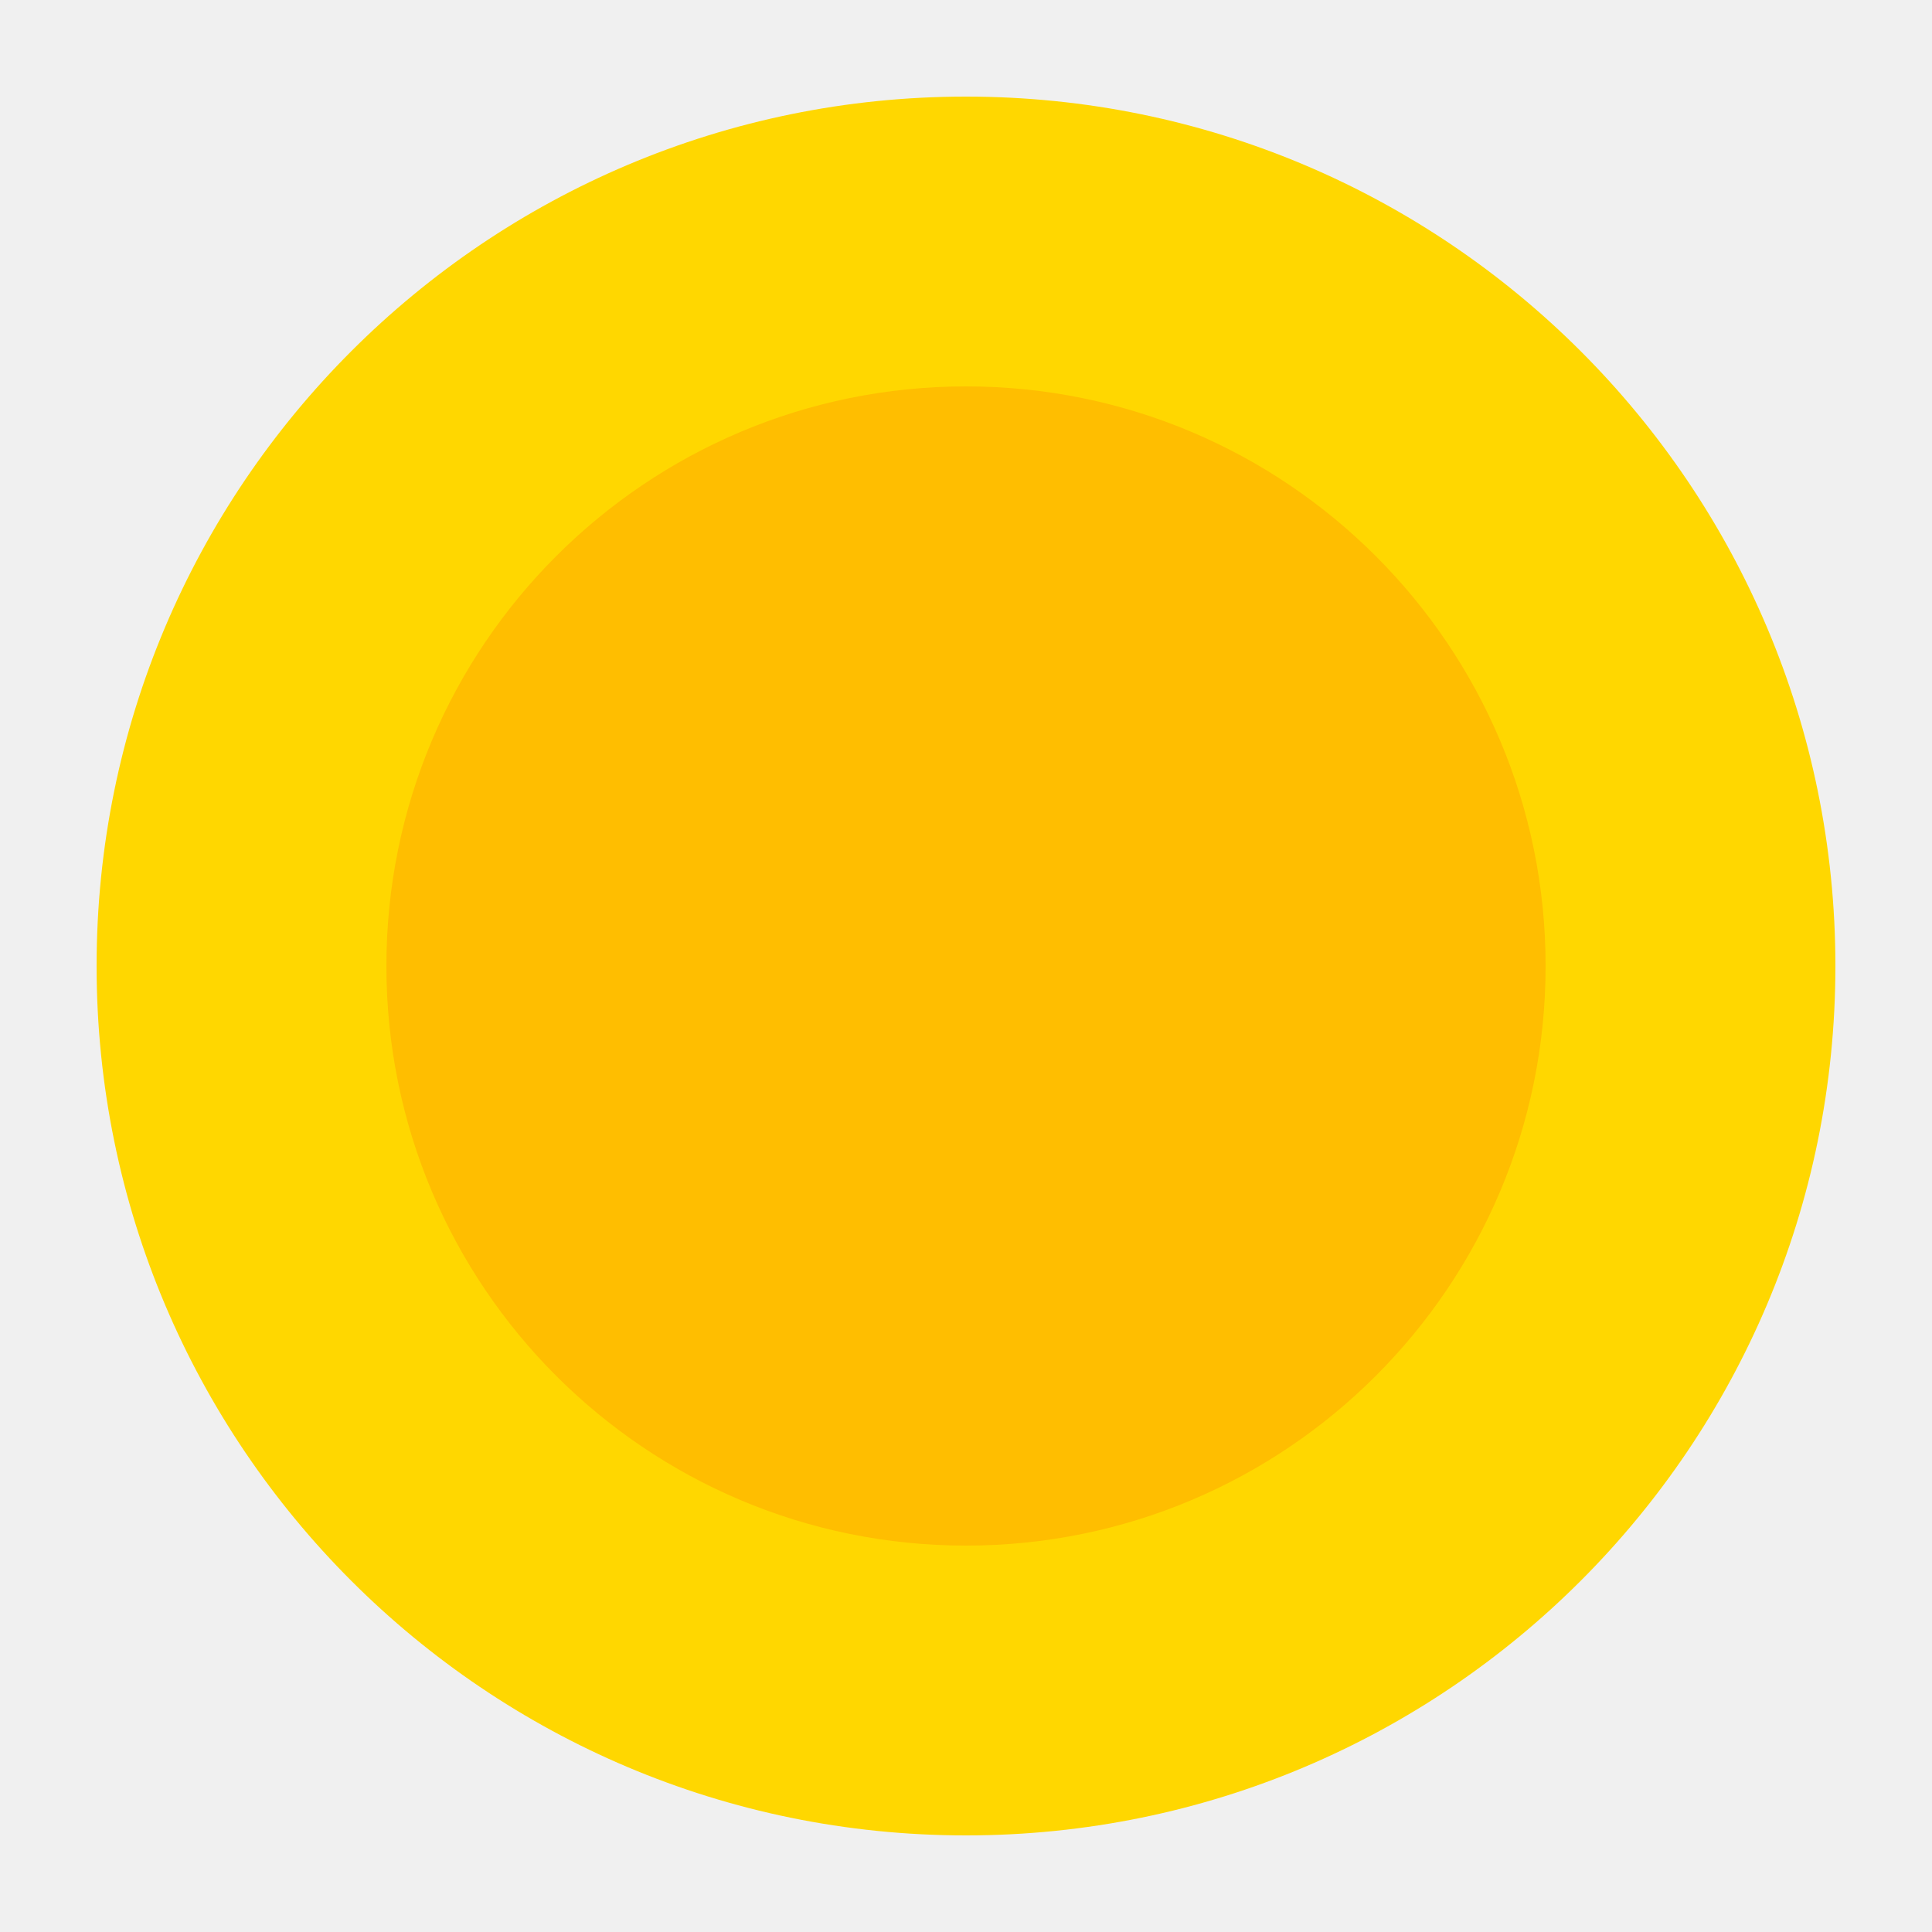
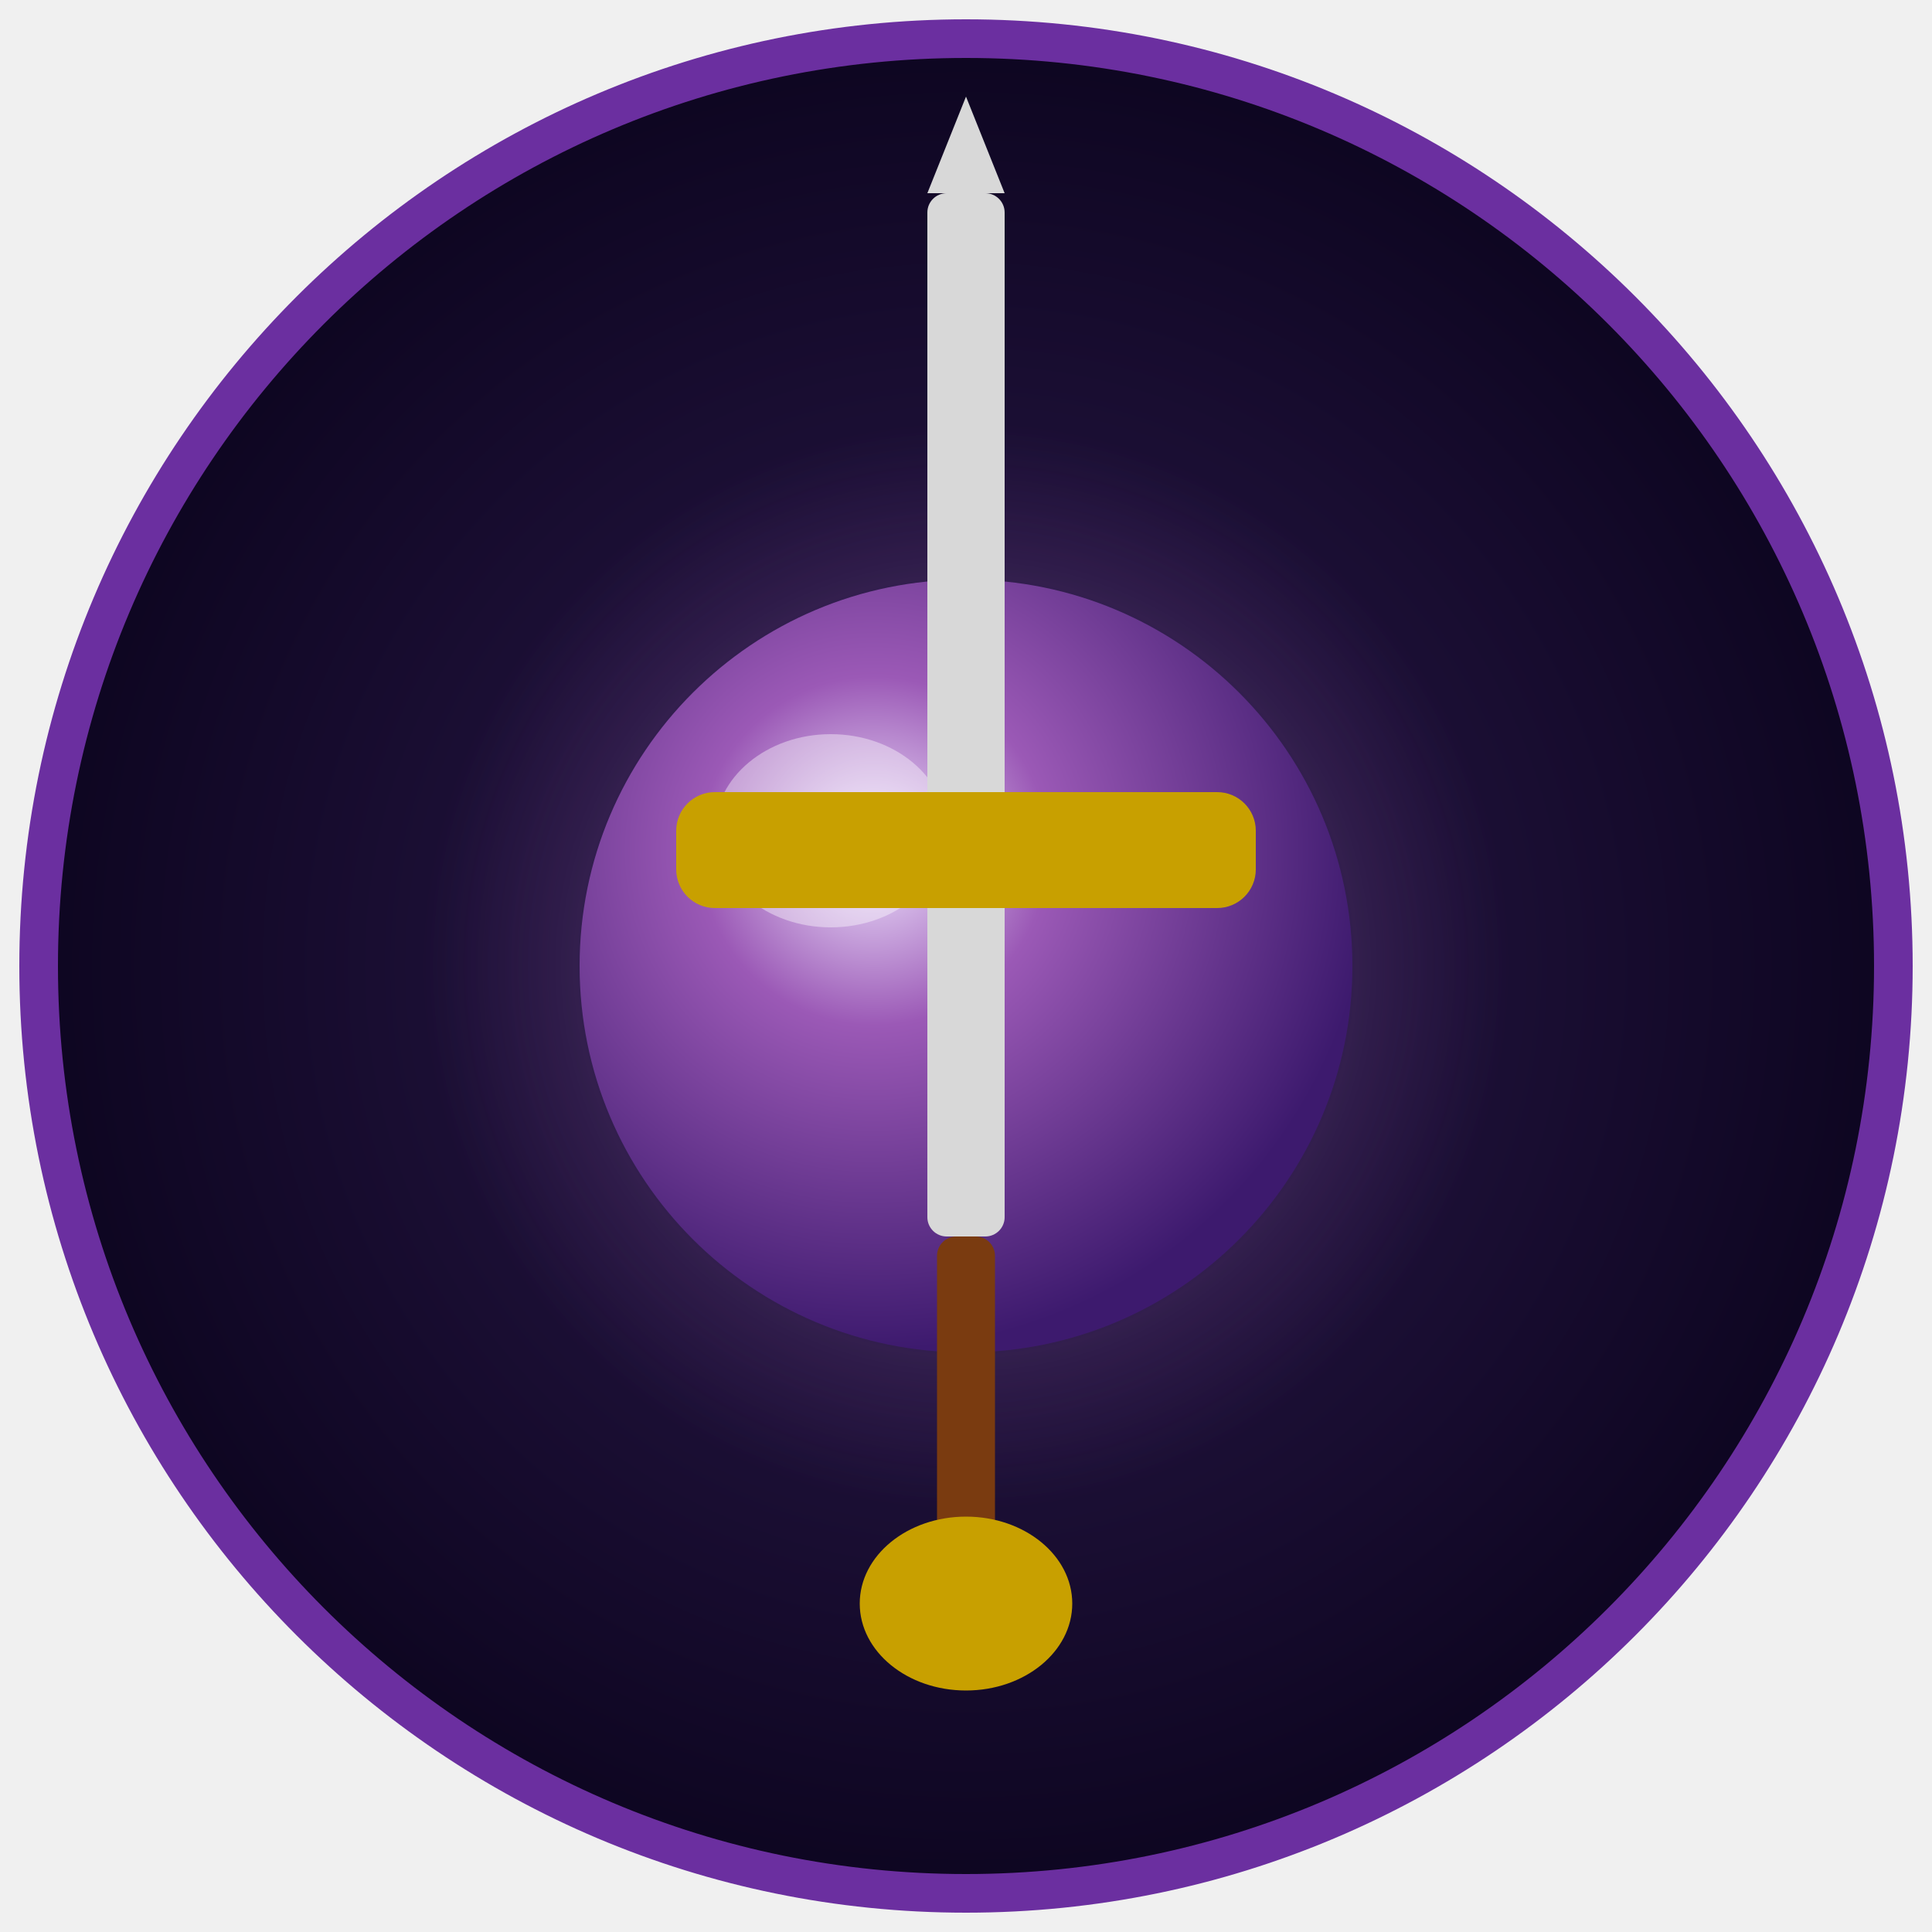
<svg xmlns="http://www.w3.org/2000/svg" viewBox="0 0 100 100" width="100" height="100">
-   <circle cx="50" cy="50" r="45" fill="#FFD700" />
-   <circle cx="50" cy="50" r="30" fill="#FFA500" opacity="0.5" />
+   <defs>
+     <radialGradient id="bg" cx="50%" cy="50%" r="50%">
+       <stop offset="0%" stop-color="#2d1b4e" />
+       <stop offset="100%" stop-color="#0d0520" />
+     </radialGradient>
+     <radialGradient id="orb" cx="38%" cy="35%" r="65%">
+       <stop offset="0%" stop-color="#f0e6ff" />
+       <stop offset="35%" stop-color="#9b59b6" />
+       <stop offset="100%" stop-color="#3d1a6e" />
+     </radialGradient>
+     <radialGradient id="glow" cx="50%" cy="50%" r="50%">
+       <stop offset="0%" stop-color="#c39bd3" stop-opacity="0.5" />
+       <stop offset="100%" stop-color="#9b59b6" stop-opacity="0" />
+     </radialGradient>
+   </defs>
+   <circle cx="50" cy="50" r="48" fill="url(#bg)" stroke="#6b2fa0" stroke-width="2" />
+   <circle cx="50" cy="50" r="28" fill="url(#glow)" />
+   <circle cx="50" cy="50" r="20" fill="url(#orb)" />
+   <ellipse cx="43" cy="43" rx="6" ry="5" fill="white" opacity="0.4" />
+   <rect x="48" y="10" width="4" height="54" rx="1" fill="#d8d8d8" />
+   <polygon points="50,5 48,10 52,10" fill="#d8d8d8" />
+   <rect x="35" y="41" width="30" height="6" rx="2" fill="#c8a000" />
+   <rect x="48.5" y="64" width="3" height="16" rx="1" fill="#7a3b10" />
+   <ellipse cx="50" cy="83" rx="5.5" ry="4.5" fill="#c8a000" />
</svg>
